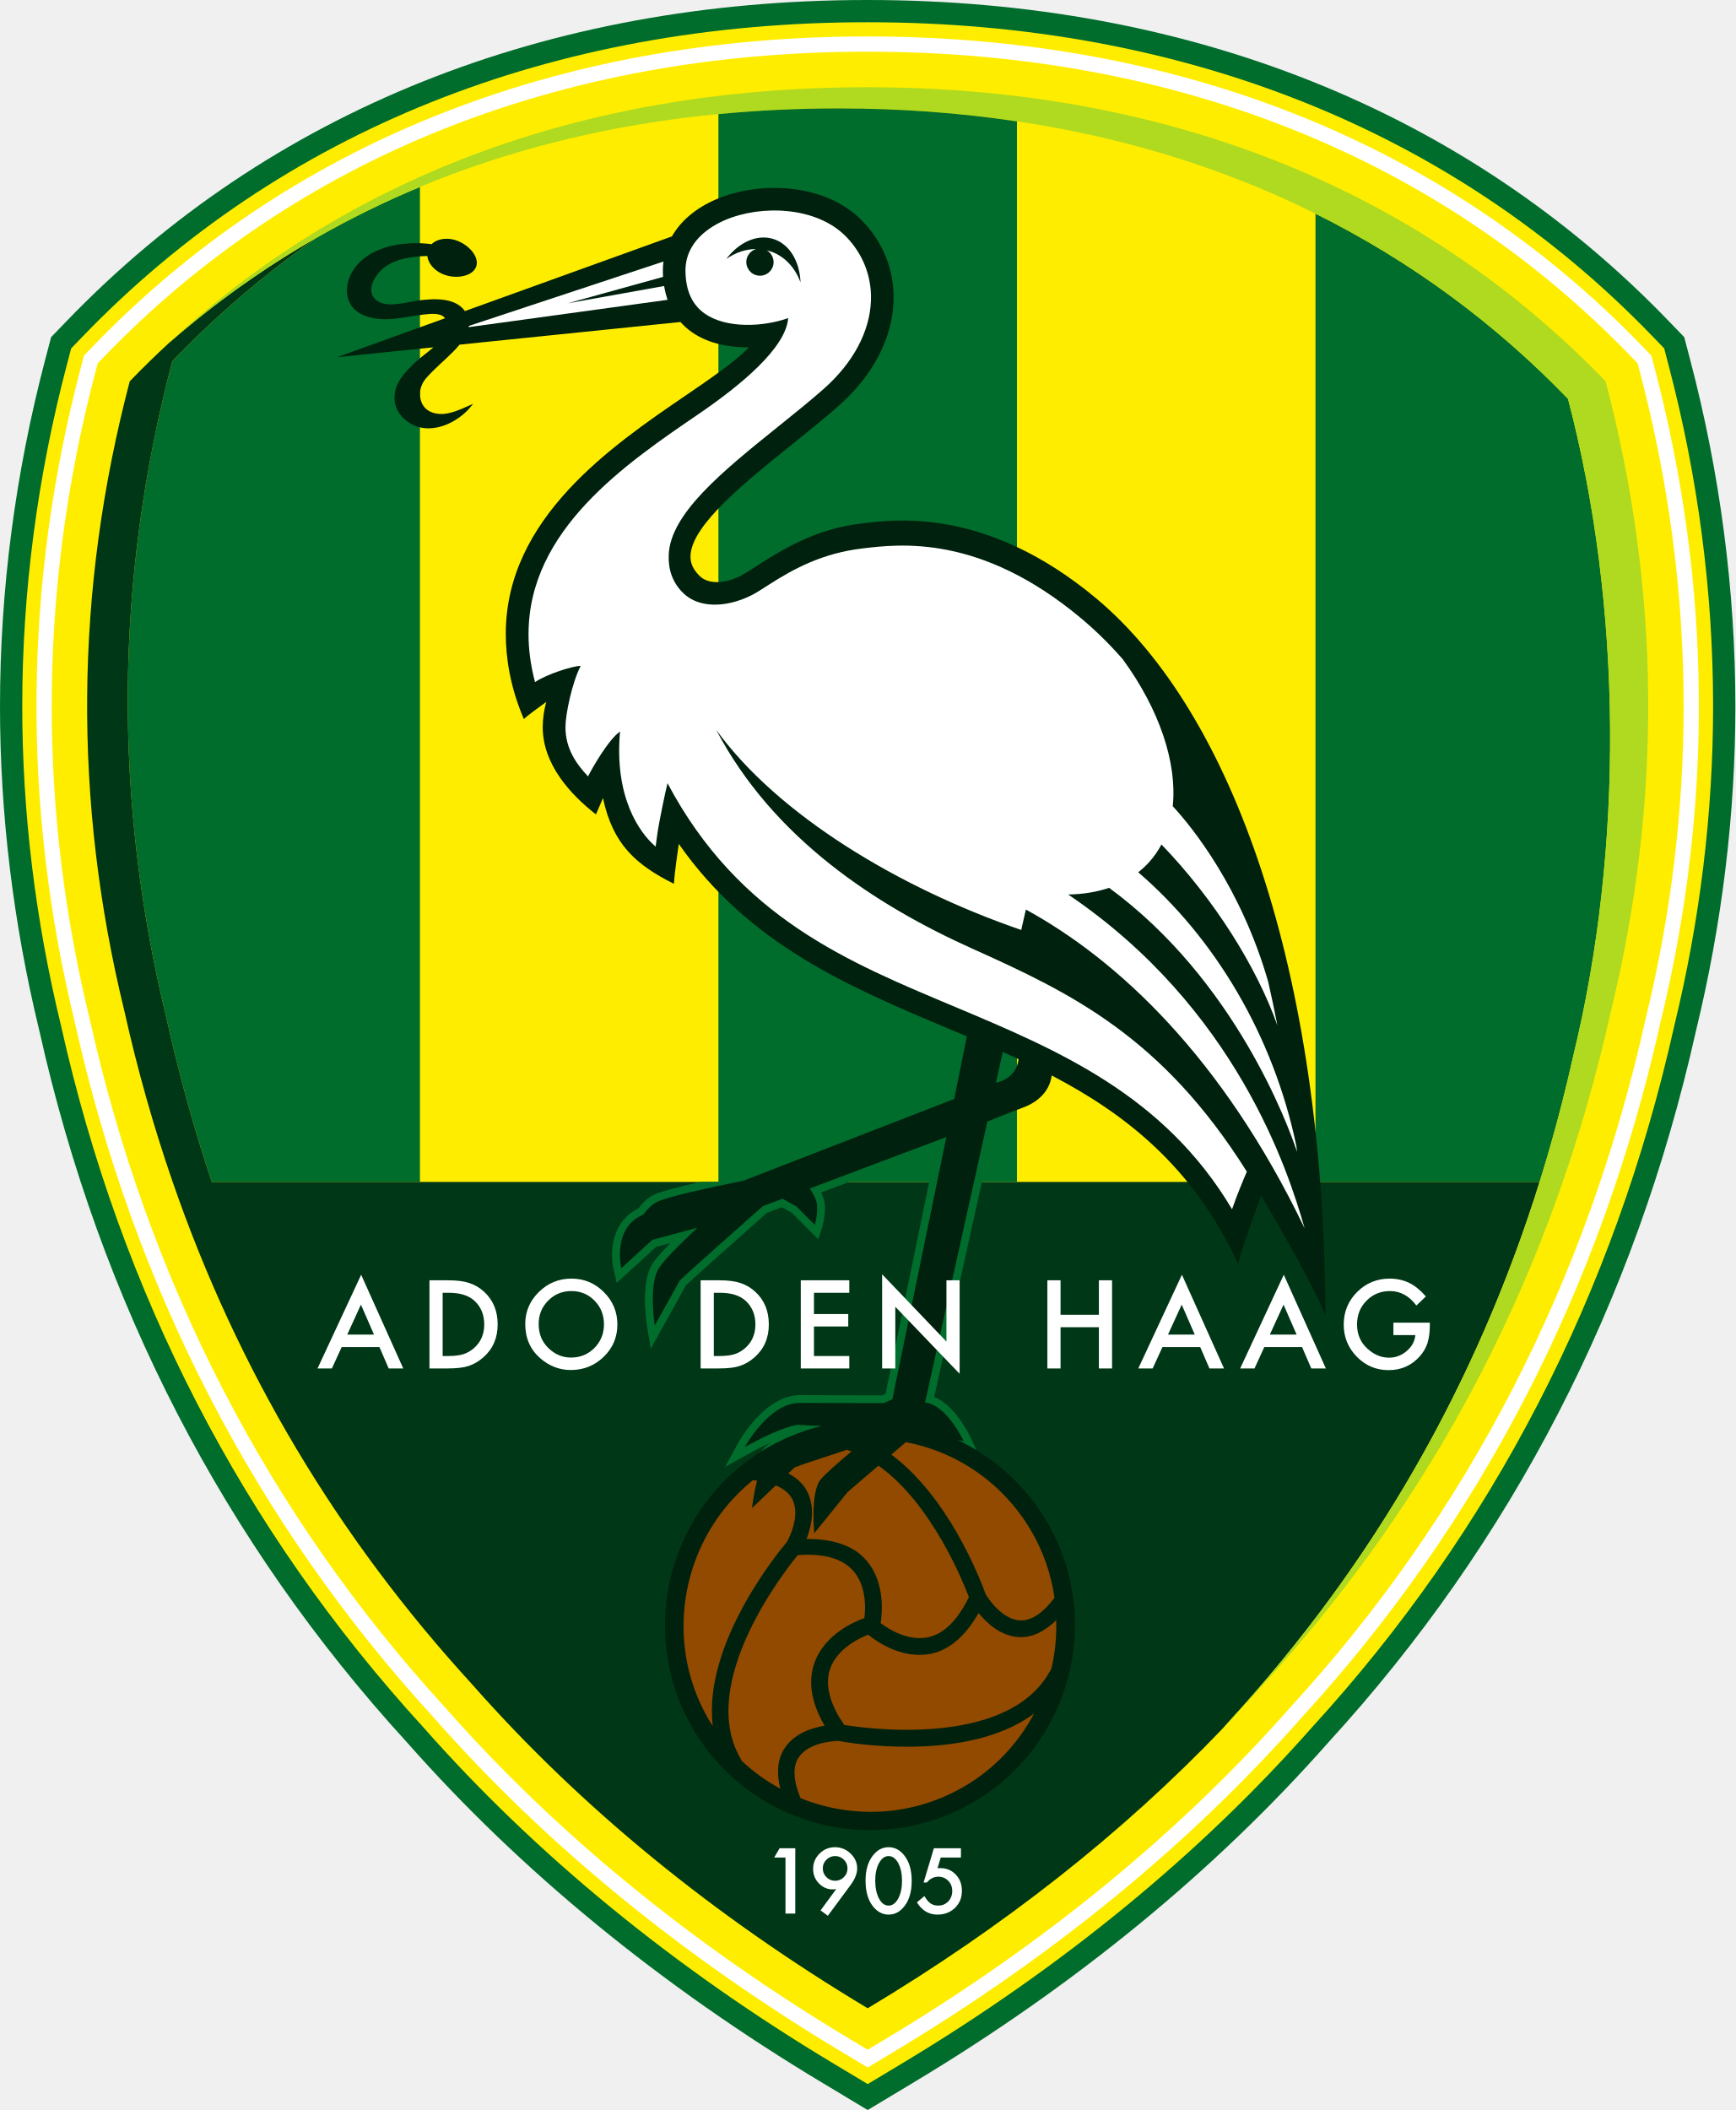
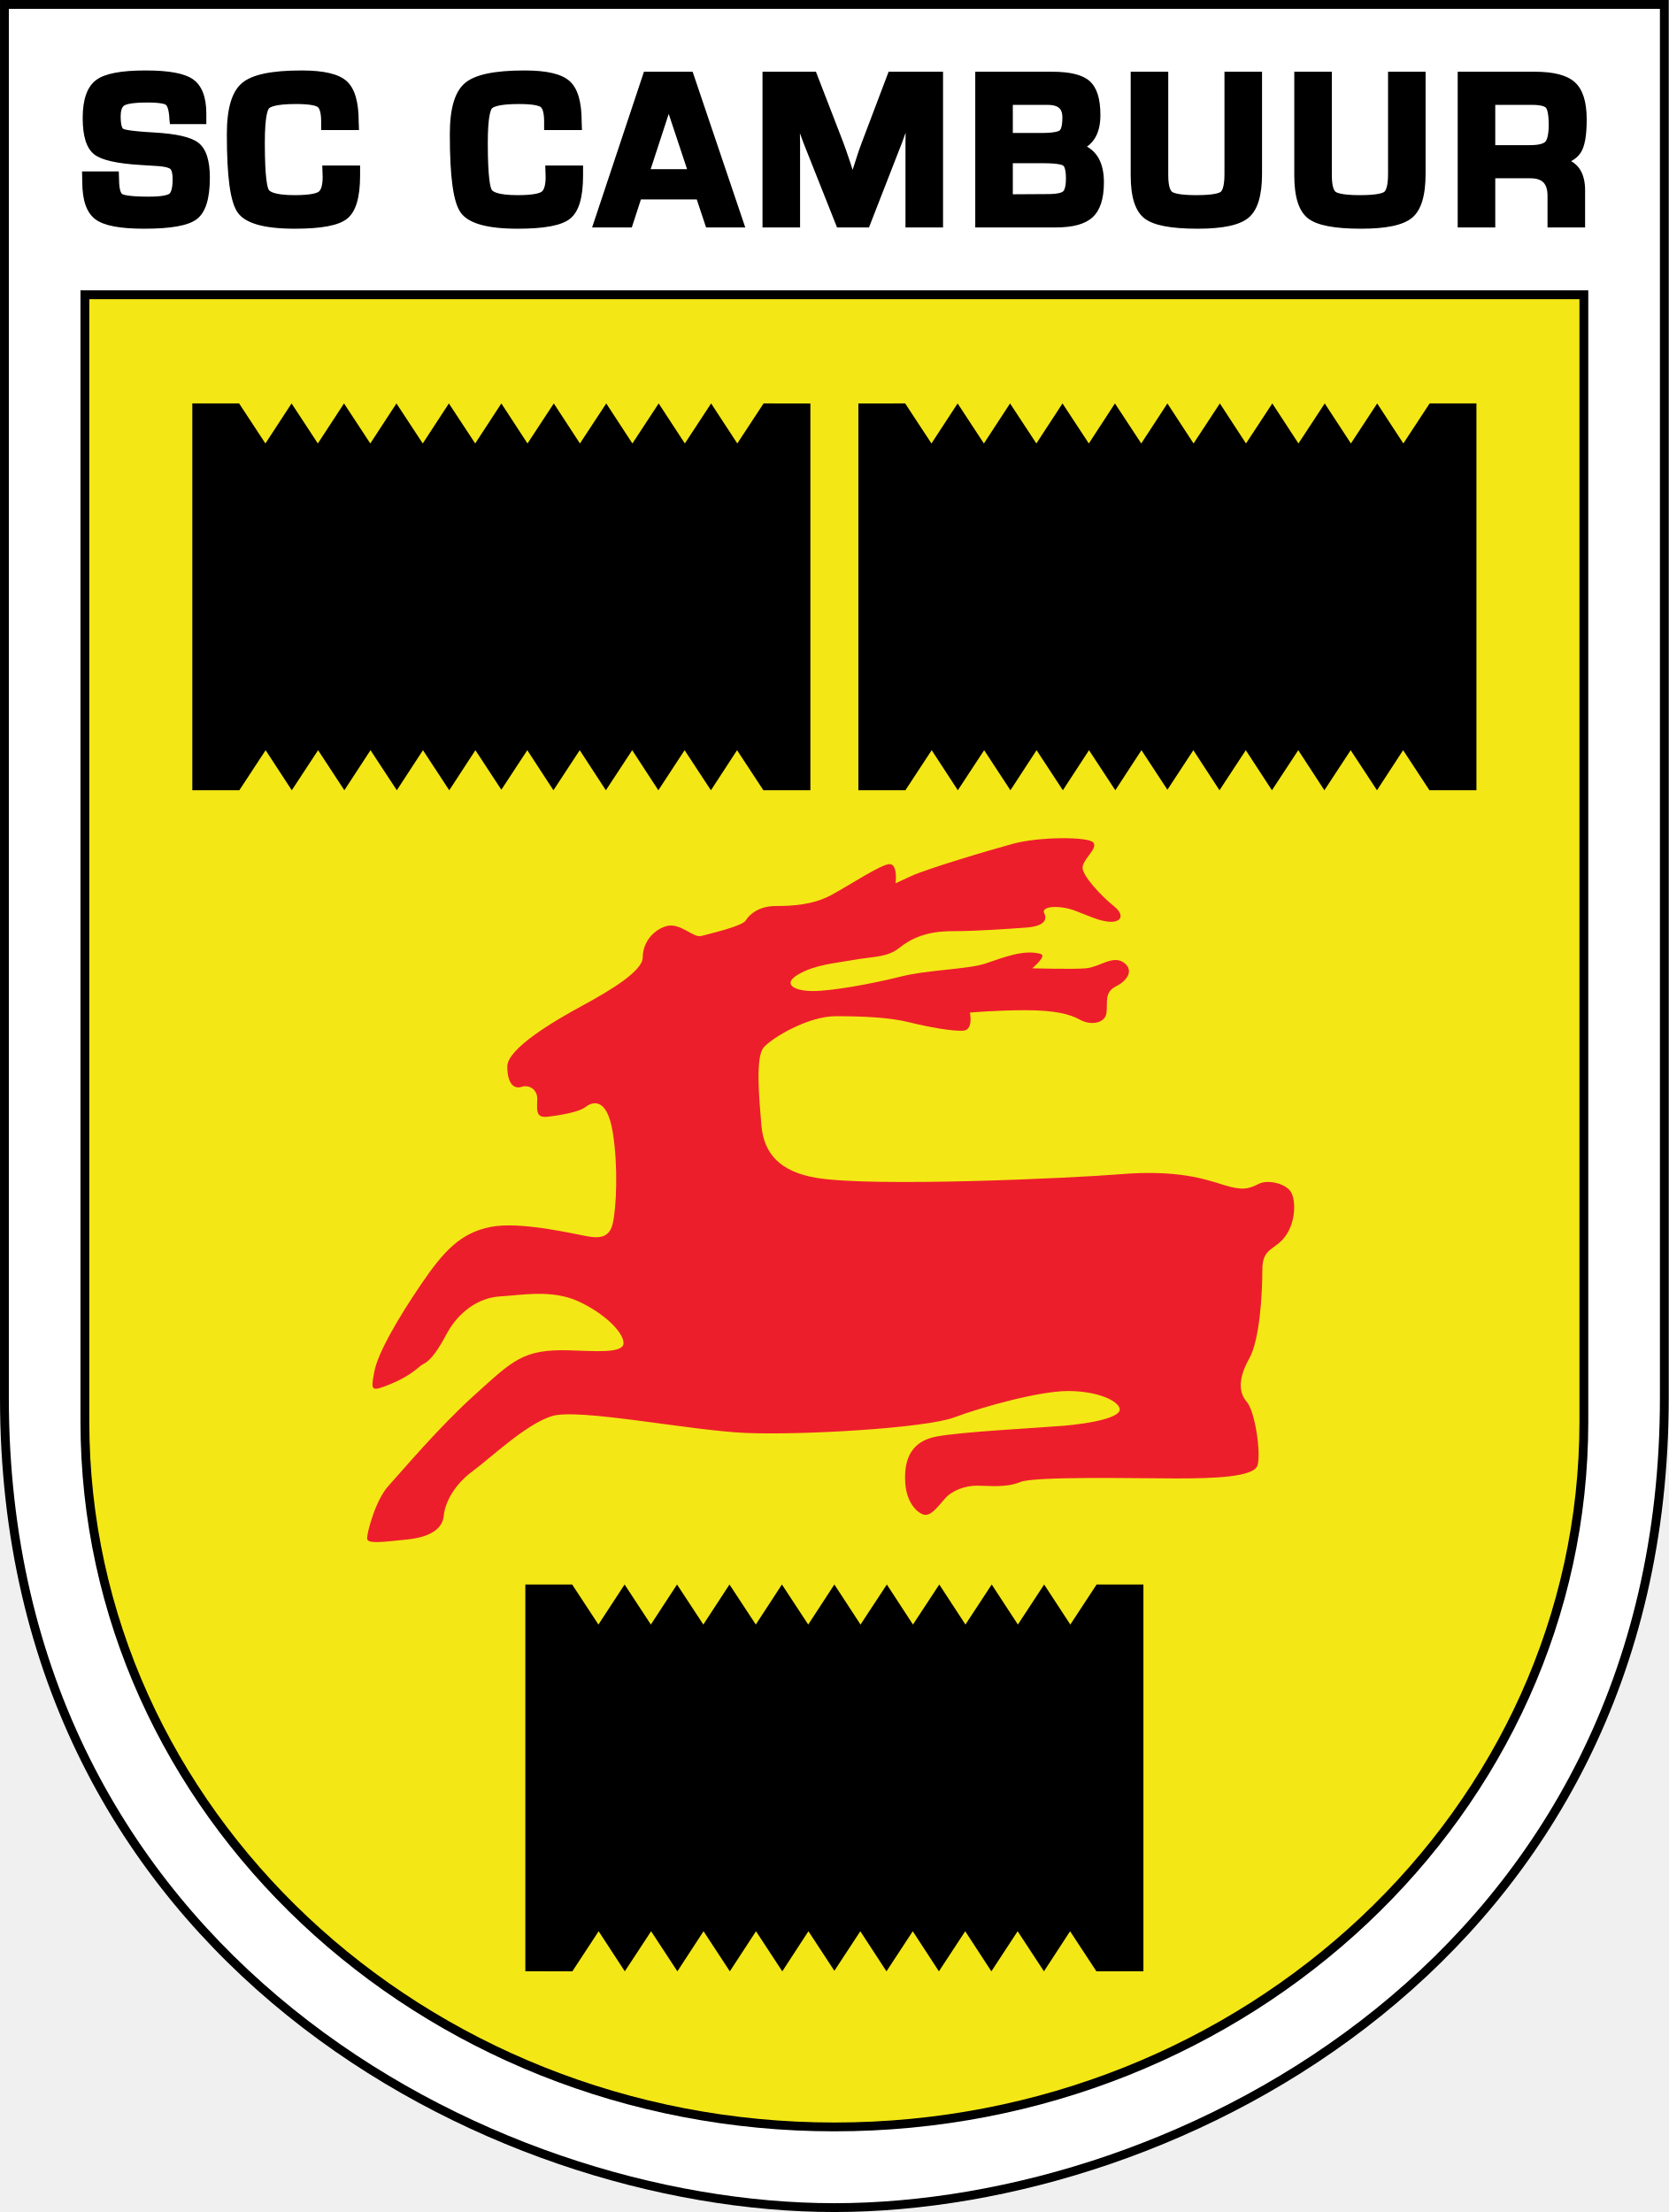
- <svg xmlns="http://www.w3.org/2000/svg" width="658" height="800" viewBox="0 0 658 800" fill="none">
-   <g clip-path="url(#clip0_28_1344)">
-     <path d="M640.797 136.16L638.611 127.826L632.628 121.625C555.957 42.096 450.967 0.038 329.007 3.64015e-05C207.118 -0.045 102.122 42.012 25.371 121.626L19.386 127.822L17.189 136.159C5.782 179.522 0 223.799 0 267.764C0 308.669 5.025 350.092 14.938 390.883C37.959 493.934 84.869 584.721 154.345 660.65C197.37 709.415 250.42 752.879 311.973 789.782L329 800.006L346.032 789.781C407.577 752.88 460.627 709.414 503.705 660.593C573.132 584.72 620.037 493.932 643.069 390.804C652.971 350.119 658 308.699 658 267.771C658 223.794 652.211 179.513 640.797 136.16Z" fill="#006D2C" />
-     <path d="M632.632 138.301L631.006 132.094L626.553 127.478C551.508 49.636 448.618 8.471 329.003 8.435C209.464 8.39 106.571 49.554 31.449 127.478L31.445 127.481L26.986 132.098L25.35 138.305C14.129 180.966 8.44 224.523 8.44 267.765C8.44 308 13.384 348.754 23.157 388.97C45.87 490.64 92.103 580.132 160.624 655.016C203.125 703.185 255.506 746.095 316.317 782.551C316.317 782.551 325.833 788.266 329 790.166L341.686 782.551C402.49 746.095 454.871 703.185 497.426 654.959C565.896 580.132 612.127 490.638 634.849 388.889C644.612 348.778 649.559 308.028 649.559 267.771C649.559 224.518 643.864 180.959 632.632 138.301Z" fill="#FFED00" />
-     <path d="M627.414 139.676C627.414 139.673 626.137 134.834 626.137 134.834L622.653 131.217C548.664 54.462 447.118 13.868 328.995 13.823C210.954 13.786 109.406 54.38 35.328 131.216L31.843 134.834L30.569 139.675C8.996 221.675 8.278 305.191 28.438 387.905C50.887 488.564 96.73 577.253 164.677 651.458C206.645 699.1 258.608 741.665 319.084 777.929L328.994 783.874L338.903 777.929C399.367 741.672 451.401 699.028 493.555 651.185C561.333 577.166 607.126 488.446 629.621 387.531C649.728 305.107 648.99 221.698 627.414 139.676ZM623.995 386.22C601.709 486.193 556.381 574.024 489.259 647.329C447.461 694.767 395.885 737.028 335.931 772.979L328.994 777.141L322.056 772.979C262.09 737.023 210.586 694.841 168.974 647.603C101.681 574.113 56.302 486.31 34.062 386.595C24.429 347.07 19.614 307.372 19.614 267.755C19.614 225.356 25.128 183.049 36.154 141.143L37.046 137.755L39.487 135.22V135.221C112.45 59.541 212.56 19.558 328.993 19.595C445.511 19.639 545.617 59.621 618.491 135.221C618.491 135.221 620.087 136.875 620.934 137.756L621.83 141.146C632.868 183.111 638.388 225.445 638.388 267.829C638.388 307.335 633.592 346.885 623.995 386.22Z" fill="white" />
-     <path d="M65.336 136.93C43.457 220.094 42.928 303.255 63.198 386.415C67.919 407.596 73.63 428.159 80.297 448.131H159.229V70.886C145.688 76.517 132.516 82.998 119.794 90.29C100.132 104.062 81.977 119.667 65.336 136.93ZM594.547 151.239C567.09 122.757 535.089 99.057 498.792 81.018V448.132H583.761C588.696 432.333 592.968 416.334 596.566 400.178C615.733 321.579 615.23 229.865 594.547 151.239Z" fill="#006D2C" />
-     <path d="M466.451 652.191C520.562 593.084 559.655 525.251 583.76 448.132H80.297C73.63 428.16 67.919 407.597 63.198 386.415C42.928 303.255 43.457 220.095 65.336 136.931C81.975 119.67 100.125 104.068 119.784 90.297C99.932 101.671 81.26 114.988 64.044 130.051C58.958 134.75 54.007 139.592 49.197 144.573C28.262 224.166 27.755 303.753 47.16 383.339C52.136 405.641 58.247 427.23 65.471 448.132C90.148 519.522 127.945 582.82 178.889 638.472C220.247 685.403 270.283 726.221 329 761.431C380.466 730.568 425.26 695.395 463.396 655.575V655.574C464.413 654.438 465.449 653.328 466.451 652.191Z" fill="#003716" />
-     <path d="M608.796 144.572C541.41 74.663 447.047 33.11 329 33.072C218.095 33.035 129.729 68.971 63.653 130.387C128.063 73.898 212.814 41.067 318.17 41.104C434.78 41.151 527.984 82.192 594.547 151.239C615.23 229.865 615.733 321.578 596.565 400.177C574.883 497.454 531.509 581.122 466.451 652.19C465.449 653.327 464.412 654.437 463.396 655.572C468.753 649.98 473.995 644.278 479.118 638.471C544.973 566.526 588.878 481.811 610.832 383.338C630.245 303.752 629.737 224.166 608.796 144.572Z" fill="#B0DA1F" />
-     <path d="M318.17 41.103C302.451 41.098 287.201 41.84 272.401 43.268V448.132H265.505C255.997 450.269 250.034 451.931 247.736 453.091C245.731 454.102 243.801 455.845 241.986 458.221C234.245 461.908 232.078 469.629 232.078 475.84C232.078 478.004 232.336 479.979 232.698 481.53L233.847 486.426C233.847 486.426 247.805 473.646 248.773 472.759L254.224 471.295C248.824 476.778 247.288 479.121 246.663 480.445C245.023 483.876 244.555 488.542 244.555 492.751C244.555 497.801 245.228 502.195 245.362 503.024L246.727 511.404L260.07 487.365C262.364 485.095 277.305 471.791 290.826 459.853L296.464 457.733L300.208 459.801C300.751 460.348 310.275 469.915 310.275 469.915L311.737 465.266C311.787 465.105 312.8 461.832 312.8 458.229C312.8 457.612 312.77 456.983 312.701 456.359C312.546 455.032 312.067 453.613 311.339 452.131L321.96 448.132H352.318C347.11 473.416 336.23 526.257 335.779 528.444L334.448 529.038L303.233 528.968C289.898 528.968 280.198 546.511 279.791 547.257L274.949 556.156L283.811 551.238C287.216 549.349 290.088 547.901 292.483 546.79C291.447 547.415 290.949 547.831 290.647 548.087C289.888 548.731 289.197 549.524 288.563 550.42C289.36 549.92 290.153 549.419 290.973 548.946C316.424 534.26 346.783 535.622 370.285 549.867L368.084 545.173C367.426 543.768 362.039 532.742 354.233 529.647C355.057 525.932 365.922 476.954 372.312 448.134H385.6V46.023C364.08 42.806 341.606 41.113 318.17 41.103Z" fill="#006D2C" />
-     <path d="M415.76 226.971C373.302 191.438 337.671 197.171 326.284 198.526C309.431 200.527 296.936 208.1 286.226 215.023C283.951 216.493 281.986 217.763 280.604 218.441C274.494 221.433 268.541 221.463 265.441 218.517C262.849 216.055 261.697 213.559 261.817 210.662C262.299 199.045 282.402 182.896 300.139 168.649C306.224 163.76 312.518 158.706 317.988 153.879C330.955 142.435 338.349 128.324 338.812 114.148C339.188 102.619 334.885 91.733 326.695 83.496C312.423 69.142 287.668 68.682 271.624 75.537C263.864 78.851 258.131 83.733 254.77 89.632L176.294 117.943C172.5 112.619 164.231 113.205 158.599 113.931C154.16 114.495 145.813 117.24 142.148 113.335C138.627 109.602 142.57 103.747 145.759 101.377C150.386 97.916 156.35 97.236 162.021 97.055C162.308 99.649 164.345 102.286 167.547 103.782C172.118 105.904 178.408 105.067 180.27 101.717C182.138 98.366 178.84 93.769 174.273 91.661C170.364 89.821 165.985 90.298 163.644 92.575C161.049 92.235 158.43 92.122 155.815 92.238C148.368 92.563 140.223 94.762 135.215 100.673C131.512 105.029 129.804 112.042 133.932 116.755C135.138 118.116 136.769 119.142 138.474 119.769C145.836 122.456 152.973 120.149 160.385 119.281C163.129 118.964 167.273 118.476 168.745 120.664L127.809 135.431L164.331 131.687C162.003 133.764 159.442 135.437 156.857 137.928C151.673 142.921 149.743 146.275 149.589 150.428C149.331 157.427 155.765 161.283 159.251 162.052C165.635 163.482 172.373 160.338 176.9 155.955C177.805 155.072 178.506 154.16 179.404 153.107C176.087 154.506 173.648 155.849 170.104 156.653C166.035 157.567 161.425 156.524 159.871 152.619C158.508 149.19 159.418 145.87 161.63 143.313C164.411 140.087 169.035 136.2 172.027 133.146C172.8 132.351 173.541 131.525 174.249 130.671L258.022 122.083C259.301 123.53 260.745 124.822 262.325 125.932C268.967 130.585 277.352 131.788 284.001 131.692C278.728 137.12 269.607 143.385 260.023 149.924C231.913 169.103 191.779 196.486 191.779 240.314C191.779 248.865 193.229 260.096 198.655 272.664C199.094 271.912 205.905 267.023 207.113 266.126C206.194 269.577 205.787 272.776 205.787 275.739C205.787 289.899 216.474 301.387 225.969 308.78C225.969 308.78 228.533 302.832 228.634 302.59C232.388 320.211 241.113 327.842 255.542 335.113C255.753 330.73 257.031 322.582 257.378 319.979C284.085 358.164 322.042 374.195 358.868 389.684C361.441 390.766 364.016 391.849 366.596 392.94L361.804 416.667L281.804 447.698C269.701 450.131 253.042 453.71 249.065 455.717C247.114 456.7 245.389 458.485 243.921 460.514C231.962 465.483 235.567 480.856 235.567 480.856L247.313 470.101L264.468 465.493C257.38 472.093 250.712 478.771 249.327 481.7C246.009 488.646 248.272 502.549 248.272 502.549L257.695 485.576C259.745 483.394 283.636 462.272 289.281 457.288L296.701 454.499L302.001 457.427L308.925 464.383C308.925 464.383 310.184 460.376 309.771 456.685C309.515 454.48 308.104 452.14 307.013 450.612L358.831 431.102C358.831 431.102 342.185 512.003 338.36 530.516C337.433 530.929 336.32 531.427 335.072 531.982C325.348 531.967 308.791 531.912 303.232 531.912C291.494 531.912 282.378 548.663 282.378 548.663C297.155 540.464 302.367 540.228 302.367 540.228C303.49 540.296 307.157 540.466 311.777 540.666C304.477 542.406 297.469 545.195 290.97 548.944C253.851 570.361 241.123 617.944 262.516 655.054C283.986 692.164 331.585 704.889 368.719 683.485C405.839 662.045 418.629 614.463 397.208 577.371C388.945 563.085 376.803 552.427 362.88 545.921L365.413 546.419C365.413 546.419 358.846 532.414 350.735 531.794L374.369 425.25C374.369 425.25 382.078 422.083 387.878 419.94C394.893 417.347 398.177 412.563 398.772 407.755C426.72 422.361 452.382 442.341 469.439 479.107C470.51 474.647 475.875 459.299 478.26 453.344C484.551 464.264 496.54 484.54 502.57 498.56C502.035 368.732 467.605 270.354 415.76 226.971ZM377.636 410.53L380.206 398.838C382.215 399.734 384.218 400.646 386.213 401.572C385.34 409.284 377.636 410.53 377.636 410.53Z" fill="#00210D" />
-     <path d="M251.813 108.437L215.249 114.998L251.418 104.977C251.381 104.444 251.354 103.911 251.339 103.377C251.303 101.967 251.377 100.557 251.561 99.159L177.795 123.565C177.776 123.722 177.752 123.879 177.723 124.035L253.135 113.674C252.544 111.97 252.102 110.218 251.813 108.437Z" fill="white" />
-     <path d="M368.75 359.712C332.101 343.241 293.154 317.87 271.522 276.654C294.801 308.845 340.504 336.517 387.22 352.594L388.978 344.846C423.9 363.945 463.519 400.827 494.669 465.715C488.481 443.88 468.586 382.125 405.016 339.142C410.59 339.065 415.811 338.226 420.545 336.619C468.482 371.759 488.526 426.901 491.799 436.717C491.709 435.969 491.626 435.205 491.536 434.459C482.756 392.475 460.493 355.544 431.582 330.722C433.134 329.506 434.575 328.155 435.887 326.684C437.642 324.702 439.156 322.519 440.398 320.182C460.164 340.687 476.389 366.276 484.367 388.837C483.291 383.299 482.126 377.777 480.874 372.276C470.608 336.513 451.812 313.334 444.673 305.676C446.389 289.121 439.548 268.862 425.687 249.909C420.681 244.196 415.436 239.035 409.953 234.448C371.615 202.36 340.902 206.286 326.992 207.942C312.117 209.708 301.229 215.416 291.187 221.909C288.684 223.528 286.52 224.926 284.68 225.826C275.174 230.482 265.047 230.55 259.231 225.027C254.839 220.854 253.333 215.7 253.558 210.304C254.2 194.8 273.75 178.853 294.768 161.969C301.055 156.919 306.992 152.15 312.313 147.455C323.492 137.589 329.86 125.66 330.247 113.866C330.544 104.719 327.124 96.076 320.614 89.53C309.428 78.279 288.635 77.583 274.995 83.41C269.234 85.87 259.614 91.708 259.911 103.151C260.099 110.43 262.5 115.587 267.249 118.916C275.464 124.673 289.481 123.936 298.854 120.609C297.991 131.823 281.194 145.85 264.859 156.996C236.95 176.038 200.402 200.974 200.402 240.443C200.402 246.188 201.178 252.242 202.866 258.628C206.991 255.756 217.09 252.462 220.175 252.464C216.839 258.952 214.404 270.984 214.404 275.66C214.404 283.793 218.44 289.57 222.972 294.373C224.417 291.415 230.656 280.437 235.097 277.355C232.877 302.001 242.277 315.627 248.61 320.993C248.84 319.012 249.133 316.966 249.427 314.943C249.833 312.142 252.362 299.661 253.102 296.95C280.233 348.089 321.811 364.8 362.198 381.786C401.159 398.174 441.354 415.096 467.159 458.48C469.096 452.903 471.461 447.238 472.762 444.222C440.581 393.01 406.147 376.522 368.75 359.712Z" fill="white" />
-     <path d="M303.53 107.05C303.233 99.15 299.424 92.572 293.253 90.616C292.109 90.254 290.918 90.062 289.718 90.046C284.558 89.97 279.282 93.052 275.389 98.172C278.86 95.767 282.774 94.425 286.703 94.423C285.75 94.7 284.896 95.245 284.243 95.993C283.591 96.74 283.166 97.659 283.021 98.641C282.645 101.463 284.592 104.076 287.419 104.482C288.776 104.674 290.153 104.321 291.25 103.501C292.347 102.681 293.075 101.46 293.273 100.106C293.417 99.081 293.25 98.037 292.794 97.109C292.337 96.181 291.612 95.411 290.713 94.9C291.081 94.988 291.448 95.091 291.816 95.207C297.362 96.94 301.449 101.375 303.53 107.05Z" fill="#00210D" />
-     <path d="M120.404 518.839H125.839L129.562 510.731H143.871L147.376 518.839H152.899L136.943 483.316L120.404 518.839ZM131.663 506.01L136.855 494.648L141.813 506.01H131.663ZM177.827 486.417C175.878 485.754 173.221 485.423 169.856 485.423H162.84V518.839H169.77C173.163 518.839 175.786 518.531 177.632 517.911C179.609 517.287 181.5 516.189 183.307 514.6C186.896 511.432 188.697 507.275 188.697 502.139C188.697 497.021 186.971 492.879 183.523 489.731C181.817 488.17 179.917 487.07 177.827 486.417ZM179.872 510.999C178.693 512.078 177.302 512.899 175.787 513.409C174.283 513.884 172.389 514.124 170.116 514.124H167.837V490.146H170.116C174.435 490.146 177.7 491.162 179.917 493.202C182.375 495.488 183.609 498.471 183.609 502.14C183.609 505.78 182.361 508.733 179.872 510.999ZM216.712 484.78C211.891 484.78 207.765 486.469 204.332 489.846C200.885 493.224 199.157 497.273 199.157 501.976C199.158 507.329 201.049 511.657 204.829 514.96C208.264 517.942 212.137 519.437 216.454 519.437C221.33 519.436 225.492 517.755 228.941 514.393C232.377 511.045 234.091 506.976 234.091 502.171C234.091 497.392 232.383 493.299 228.965 489.892C225.56 486.484 221.473 484.78 216.712 484.78ZM225.391 511.082C222.98 513.506 220.023 514.718 216.518 514.718C213.287 514.718 210.435 513.527 207.969 511.145C205.487 508.764 204.247 505.727 204.247 502.027C204.247 498.505 205.444 495.544 207.839 493.142C210.233 490.714 213.17 489.5 216.649 489.5C220.141 489.5 223.065 490.713 225.434 493.142C227.813 495.559 229.005 498.555 229.005 502.119C229.004 505.639 227.799 508.626 225.391 511.082ZM280.646 486.417C278.694 485.754 276.037 485.423 272.676 485.423H265.658V518.839H272.587C275.979 518.839 278.602 518.531 280.448 517.911C282.425 517.287 284.319 516.189 286.122 514.6C289.72 511.432 291.515 507.275 291.515 502.139C291.515 497.021 289.791 492.879 286.34 489.731C284.637 488.17 282.738 487.07 280.646 486.417ZM282.687 510.999C281.51 512.079 280.12 512.899 278.607 513.409C277.099 513.885 275.209 514.123 272.936 514.124H270.657V490.146H272.936C277.252 490.146 280.516 491.162 282.734 493.202C285.195 495.488 286.427 498.471 286.427 502.14C286.428 505.78 285.181 508.733 282.687 510.999ZM322.027 490.146V485.423H303.631V518.839H322.027V514.124H308.627V502.942H321.635V498.221H308.627V490.146H322.027ZM334.471 483.13V518.839H339.47V495.448L363.861 520.858V485.423H358.862V508.652L334.471 483.13ZM421.66 518.839V485.423H416.665V498.501H402.129V485.423H397.133V518.839H402.129V503.218H416.665V518.839H421.66ZM431.613 518.839H437.051L440.769 510.731H455.08L458.587 518.839H464.11L448.153 483.316L431.613 518.839ZM442.874 506.01L448.066 494.648L453.024 506.01H442.874ZM470.236 518.839H475.668L479.391 510.731H493.697L497.205 518.839H502.727L486.77 483.316L470.236 518.839ZM481.489 506.01L486.683 494.648L491.64 506.01H481.489ZM528.335 501.476V506.194H536.668C536.435 508.544 535.337 510.566 533.359 512.253C531.382 513.926 529.146 514.761 526.669 514.761C523.751 514.762 521.046 513.642 518.553 511.401C515.876 508.99 514.549 505.922 514.549 502.19C514.548 498.578 515.745 495.571 518.14 493.168C520.531 490.724 523.498 489.501 527.038 489.5C530.975 489.501 534.314 491.329 537.056 494.983L540.651 491.539C538.56 489.151 536.43 487.428 534.267 486.367C532 485.313 529.561 484.78 526.947 484.78C522.087 484.78 517.957 486.476 514.567 489.868C511.189 493.251 509.501 497.366 509.502 502.215C509.502 506.961 511.161 511.03 514.48 514.421C517.814 517.794 521.819 519.482 526.494 519.482C531.287 519.482 535.23 517.737 538.334 514.249C539.705 512.692 540.683 511.025 541.258 509.236C541.847 507.305 542.146 505.083 542.146 502.577V501.475L528.335 501.476ZM301.549 725.518V700.757H295.602L293.549 704.273H297.831V725.518H301.549ZM316.597 700.358C314.324 700.358 312.373 701.171 310.741 702.789C309.119 704.396 308.311 706.337 308.311 708.606C308.311 710.735 309.038 712.559 310.501 714.071C311.969 715.594 313.705 716.355 315.71 716.355C315.852 716.355 316.032 716.347 316.259 716.327C316.485 716.304 316.758 716.271 317.079 716.227L311.141 724.318L313.894 726.359L322.568 714.634C324.198 712.401 325.013 710.324 325.013 708.4C325.013 706.235 324.176 704.353 322.503 702.761C320.828 701.163 318.862 700.358 316.597 700.358ZM319.967 711.725C319.057 712.632 317.955 713.086 316.66 713.087C315.366 713.087 314.261 712.63 313.341 711.708C312.433 710.8 311.979 709.678 311.978 708.341C311.978 707.092 312.437 706.008 313.356 705.088C314.267 704.181 315.364 703.727 316.647 703.726C317.949 703.727 319.056 704.181 319.967 705.088C320.884 706.007 321.345 707.111 321.345 708.406C321.345 709.701 320.884 710.804 319.967 711.725ZM336.94 700.358C334.594 700.358 332.599 701.425 330.953 703.548C329.113 705.899 328.193 709.044 328.192 712.983C328.193 717.128 329.113 720.375 330.953 722.725C332.623 724.851 334.621 725.914 336.955 725.914C339.288 725.914 341.278 724.851 342.926 722.725C344.768 720.376 345.689 717.182 345.689 713.143C345.689 709.096 344.768 705.898 342.926 703.548C341.279 701.425 339.285 700.358 336.94 700.358ZM340.576 719.822C339.615 721.605 338.399 722.497 336.929 722.497C335.455 722.497 334.241 721.606 333.288 719.822C332.335 718.008 331.859 715.727 331.858 712.981C331.858 710.345 332.34 708.146 333.303 706.384C334.266 704.612 335.475 703.726 336.929 703.727C338.398 703.726 339.614 704.612 340.576 706.384C341.54 708.168 342.018 710.412 342.018 713.112C342.018 715.815 341.54 718.052 340.576 719.822ZM362.385 710.722C360.838 709.097 358.862 708.284 356.458 708.284C356.314 708.284 356.166 708.29 355.998 708.298C355.833 708.311 355.659 708.324 355.477 708.348L356.697 704.272H364.357V700.756H354.095L350.2 713.749H351.433C352.653 712.285 354.102 711.55 355.782 711.55C357.292 711.55 358.545 712.07 359.552 713.107C360.558 714.115 361.059 715.408 361.059 716.992C361.059 718.535 360.551 719.843 359.537 720.924C358.519 721.974 357.261 722.498 355.765 722.498C354.621 722.499 353.653 722.231 352.861 721.694C352.072 721.15 351.285 720.217 350.502 718.886L347.677 721.278C349.57 724.369 352.159 725.915 355.444 725.915C358.107 725.915 360.321 725.07 362.083 723.381C363.848 721.688 364.726 719.542 364.726 716.933C364.728 714.407 363.949 712.339 362.385 710.722Z" fill="white" />
-     <path d="M400.489 614.322C395.872 618.722 391.169 620.949 386.417 620.711C379.594 620.322 374.389 615.703 371.059 611.562C365.999 620.417 359.868 625.664 352.856 627.04C342.274 629.075 333.001 622.867 329.171 619.782C326.004 620.99 317.412 624.995 314.733 632.794C312.989 637.896 314.113 643.966 318.068 650.845C318.068 650.845 319.808 653.541 320.098 654.004C327.512 655.223 380.909 662.881 397.63 634.461C397.63 634.461 398.505 632.965 398.631 632.767C400.063 626.832 400.649 620.619 400.489 614.322Z" fill="#914A00" />
-     <path d="M312.542 654.085C307.636 645.542 306.345 637.702 308.739 630.704C312.617 619.448 324.44 614.665 327.751 613.507C328.207 609.824 328.367 603.36 325.303 598.05C324.795 597.175 324.213 596.334 323.542 595.598C319.456 590.905 312.349 588.884 302.48 589.615C297.648 595.519 264.384 637.805 280.645 666.49L281.324 667.724C285.679 671.799 290.577 675.295 295.853 678.179C294.381 672.056 294.842 666.897 297.444 662.92C301.089 657.331 307.522 655.134 312.712 654.281C312.617 654.168 312.567 654.085 312.542 654.085Z" fill="#914A00" />
-     <path d="M317.913 660.056C316.572 660.08 306.628 660.45 302.779 666.395C300.504 669.891 300.769 675.052 303.542 681.773C323.932 689.957 346.409 688.39 365.282 677.534C376.724 670.93 385.91 661.319 392.124 649.658C366.427 668.86 320.515 660.574 317.913 660.056ZM298.316 584.717C298.664 584.098 303.773 574.996 300.421 568.413L300.189 568.017C299.009 565.967 296.98 564.362 294.145 563.193L285.159 571.783C285.159 571.783 285.66 566.735 287.075 561.391C286.551 561.317 286.027 561.251 285.501 561.193C258.551 582.871 251.214 621.67 268.523 651.607C269.07 652.558 269.654 653.487 270.273 654.393C266.348 622.675 296.502 586.834 298.316 584.717ZM305.694 564.854C305.694 564.854 306.074 565.547 306.074 565.571C309.194 571.663 307.754 578.491 305.804 583.505C316.102 583.438 323.686 586.1 328.335 591.437C329.272 592.499 330.103 593.651 330.814 594.875C335.065 602.271 334.621 610.723 333.918 615.413C336.997 617.71 344.187 622.258 351.659 620.814C357.746 619.624 363.033 614.475 367.383 605.541C366.271 602.648 362.793 593.862 357.074 583.989C351.302 574.004 343.223 562.847 333.073 555.695L321.411 565.683L308.753 581.32C308.753 581.32 307.218 565.975 311.054 561.108C312.757 558.934 317.747 554.587 322.883 550.294C322.293 550.081 321.697 549.884 321.096 549.702C311.998 552.672 303.09 555.621 301.311 556.341L298.905 558.642C301.924 560.231 304.213 562.291 305.694 564.854ZM362.642 580.822C369.511 592.729 373.228 603.059 373.712 604.411C374.092 605.03 379.474 613.983 386.754 614.383C390.978 614.583 395.374 611.699 399.844 605.803C398.563 596.915 395.664 588.488 391.23 580.816C380.722 562.654 363.326 550.567 343.462 546.798L337.97 551.5C348.74 559.498 357.042 571.149 362.642 580.822Z" fill="#914A00" />
+ <svg xmlns="http://www.w3.org/2000/svg" width="528" height="700" viewBox="0 0 528 700" fill="none">
+   <g clip-path="url(#clip0_38_229)">
+     <path d="M527.997 0.003H0.003V442.406C0.003 620.082 154.381 700.005 264.002 700.005C373.621 700.005 527.997 620.082 527.997 442.406V0.003Z" fill="black" />
+     <path d="M525.207 2.795V442.406C525.207 618.152 372.515 697.213 264.002 697.213C155.486 697.213 2.797 618.152 2.797 442.406V2.796L525.207 2.795Z" fill="white" />
+     <path d="M502.539 91.879V449.932C502.539 573.682 395.853 674.472 264.002 674.472C132.15 674.472 25.465 573.683 25.465 449.933V91.879H502.539Z" fill="black" />
+     <path d="M499.748 94.668H28.256V449.933C28.256 572.207 134.011 671.682 264.002 671.682C393.99 671.682 499.748 572.207 499.748 449.933V94.668Z" fill="#F4E716" />
+     <path d="M45.627 72.378C37.946 72.378 32.912 71.417 30.23 69.435C27.404 67.339 26.029 63.437 26.029 57.498L25.965 54.248H37.587L37.672 56.732C37.672 60.659 38.541 61.324 38.644 61.39C38.95 61.588 40.464 62.23 47.043 62.23C51.874 62.23 53.245 61.579 53.608 61.297C53.842 61.118 54.621 60.25 54.621 56.754C54.621 54.291 54.074 53.617 53.906 53.47C53.718 53.3 52.821 52.719 49.522 52.525L44.678 52.222C36.981 51.772 32.119 50.667 29.807 48.848C27.358 46.915 26.164 43.139 26.164 37.312C26.164 31.427 27.61 27.378 30.476 25.283C33.216 23.274 38.314 22.297 46.061 22.297C53.399 22.297 58.276 23.19 60.983 25.033C63.834 26.983 65.284 30.657 65.284 35.955V39.275H53.775L53.613 37.892C53.568 37.52 53.544 37.145 53.541 36.77C53.303 33.881 52.606 33.256 52.47 33.158C52.299 33.038 51.231 32.444 46.663 32.444C41.634 32.444 39.91 33.025 39.334 33.373C38.379 33.947 38.179 35.592 38.179 36.874C38.179 40.284 38.936 40.748 38.946 40.755C39.242 40.919 40.776 41.485 48.549 41.913C55.822 42.315 60.479 43.384 62.77 45.177C65.212 47.086 66.4 50.708 66.4 56.246C66.4 62.954 65.036 67.246 62.233 69.373C59.556 71.394 54.127 72.378 45.627 72.378ZM93.293 72.378C83.552 72.378 77.634 70.698 75.2 67.254C72.864 63.934 71.775 56.065 71.775 42.483C71.775 34.304 73.349 29 76.59 26.262C79.752 23.591 85.907 22.297 95.422 22.297C102.472 22.297 107.13 23.396 109.663 25.649C112.241 27.954 113.493 32.176 113.493 38.566L113.585 41.166H101.616V38.426C101.616 35.049 100.857 34.119 100.531 33.874C100.143 33.59 98.694 32.915 93.668 32.915C86.785 32.915 85.349 34.008 85.076 34.342C84.771 34.711 83.791 36.569 83.791 45.191C83.791 56.764 84.661 59.456 85.039 60.073C85.271 60.469 86.57 61.756 93.228 61.756C98.48 61.756 100.239 61.081 100.818 60.678C101.636 60.108 102.092 58.449 102.092 56.008L101.968 52.387H113.936V55.535C113.936 62.521 112.591 66.993 109.833 69.209C107.181 71.342 101.773 72.378 93.293 72.378ZM163.843 72.378C154.106 72.378 148.185 70.698 145.749 67.254C143.413 63.934 142.327 56.065 142.327 42.483C142.327 34.304 143.9 29 147.139 26.267C150.301 23.591 156.465 22.297 165.979 22.297C173.024 22.297 177.681 23.396 180.214 25.649C182.797 27.954 184.044 32.176 184.044 38.566L184.135 41.166H172.164V38.426C172.164 35.049 171.406 34.119 171.081 33.874C170.691 33.59 169.244 32.915 164.216 32.915C157.334 32.915 155.899 34.008 155.626 34.342C155.32 34.711 154.339 36.569 154.339 45.191C154.339 56.764 155.211 59.456 155.587 60.073C155.82 60.469 157.118 61.756 163.775 61.756C169.03 61.756 170.782 61.081 171.367 60.678C172.185 60.11 172.642 58.449 172.642 56.008L172.522 52.387H184.485V55.535C184.485 62.521 183.147 66.993 180.38 69.209C177.731 71.342 172.316 72.377 163.842 72.377M205.871 53.539H217.398L211.584 36.04M235.803 71.971H223.405L220.461 63.112H202.786L199.91 71.971H187.35L203.748 22.7H219.15L235.803 71.971ZM298.383 71.971H286.499V45.257C286.499 44.233 286.513 43.141 286.542 41.981C286.207 42.967 285.856 43.948 285.491 44.923L274.951 71.972H264.841L254.197 45.155C253.805 44.162 253.437 43.161 253.092 42.151C253.126 43.186 253.145 44.221 253.148 45.257V71.971H241.262V22.7H258.166L266.81 45.064C267.383 46.578 268.136 48.73 269.063 51.527L269.771 53.757L270.474 51.574C271.312 48.878 272.051 46.704 272.669 45.125L281.159 22.7H298.383M320.463 42.075H329.626C333.951 42.075 335.062 41.455 335.295 41.268C335.443 41.151 336.146 40.428 336.146 37.175C336.146 35.105 335.574 33.187 331.426 33.187H320.462M320.462 61.483L331.555 61.418C335.054 61.418 336.101 60.818 336.383 60.56C336.592 60.377 337.269 59.533 337.269 56.448C337.269 53.21 336.574 52.525 336.433 52.424C336.191 52.248 334.991 51.65 330.099 51.65H320.462V61.483ZM334.061 71.971H308.576V22.7H332.84C338.609 22.7 342.505 23.662 344.747 25.644C347.056 27.678 348.172 31.208 348.172 36.432C348.172 41.779 346.27 44.761 343.924 46.408C346.836 48.008 349.284 51.258 349.284 57.666C349.284 62.879 348.119 66.491 345.744 68.715C343.393 70.906 339.575 71.971 334.062 71.971M378.908 72.378C370.422 72.378 364.925 71.306 362.114 69.105C359.178 66.809 357.758 62.347 357.758 55.468V22.7H369.641V55.469C369.641 59.369 370.48 60.426 370.843 60.699C371.264 61.012 372.868 61.757 378.498 61.757C384.278 61.757 385.848 61.015 386.254 60.699C386.526 60.484 387.427 59.444 387.427 55.129V22.7H399.313V54.961C399.313 61.929 397.919 66.491 395.05 68.898C392.264 71.237 386.985 72.378 378.908 72.378ZM430.658 72.378C422.171 72.378 416.676 71.306 413.866 69.105C410.938 66.804 409.516 62.343 409.516 55.468V22.7H421.399V55.469C421.399 59.374 422.236 60.426 422.59 60.699C423.019 61.012 424.618 61.757 430.253 61.757C436.035 61.757 437.597 61.015 438.008 60.699C438.282 60.484 439.185 59.442 439.185 55.129V22.7H451.065V54.961C451.065 61.933 449.67 66.494 446.809 68.901C444.017 71.237 438.737 72.378 430.658 72.378ZM473.107 45.93H484.143C487.454 45.93 488.585 45.239 488.968 44.826C489.358 44.399 490.019 43.122 490.019 39.442C490.019 35.403 489.349 34.33 489.145 34.099C488.954 33.881 488.083 33.186 484.747 33.186H473.107M501.533 71.971H489.643V61.993C489.643 58.086 488.007 56.418 484.169 56.418H473.109V71.971H461.223V22.7H485.566C491.681 22.7 495.857 23.798 498.321 26.051C500.818 28.335 502.04 32.197 502.04 37.851C502.04 42.863 501.437 46.261 500.197 48.243C499.501 49.361 498.481 50.271 497.125 50.995C499.591 52.378 501.534 55.099 501.534 60.237L501.533 71.971Z" fill="black" />
+     <path d="M150.274 441.342C162.234 430.582 165.443 426.933 179.853 427.311C187.816 427.515 197.289 428.451 197.289 425.036C197.289 421.621 191.225 415.559 182.886 411.769C174.542 407.99 165.058 409.875 158.242 410.249C151.409 410.643 144.962 415.183 141.175 422.388C137.05 430.206 134.881 431.165 133.591 431.863C132.591 432.412 130.177 435.264 123.727 437.929C117.285 440.575 117.285 440.198 118.422 434.138C119.559 428.077 126.005 417.078 133.208 406.464C140.416 395.858 145.721 390.168 155.202 388.277C164.683 386.382 181.749 390.547 186.294 391.312C190.855 392.067 193.031 390.833 193.887 387.133C195.017 382.216 195.632 369.186 193.887 358.338C191.985 346.591 187.055 348.865 185.164 350.385C183.262 351.902 176.822 353.03 173.02 353.413C169.236 353.785 169.995 350.765 169.995 347.729C169.995 344.698 167.339 343.181 165.058 343.939C162.787 344.698 160.515 343.181 160.515 337.497C160.515 331.816 175.302 323.099 184.405 318.167C193.504 313.242 203.361 307.178 203.361 303.008C203.361 298.842 206.017 294.678 210.57 293.156C215.116 291.641 219.286 296.948 221.941 296.19C224.596 295.432 234.837 293.156 235.975 291.263C237.112 289.366 240.142 286.716 245.456 286.716C250.761 286.716 257.209 286.336 262.896 283.304C268.587 280.27 278.819 273.452 281.471 273.452C284.133 273.452 283.375 279.511 283.375 279.511L288.303 277.24C293.231 274.969 312.194 269.28 320.538 267.008C328.878 264.737 344.421 264.737 345.941 266.628C347.46 268.524 342.532 271.937 342.532 274.586C342.532 277.24 348.596 283.681 352.393 286.716C356.184 289.746 354.634 292.158 350.489 291.641C347.46 291.263 345.181 290.125 340.255 288.229C335.324 286.336 329.259 286.716 330.397 288.986C331.533 291.263 330.017 293.156 324.706 293.534C319.397 293.915 309.16 294.677 301.199 294.677C293.231 294.677 288.303 296.948 284.513 299.98C280.718 303.008 276.549 302.633 270.097 303.767C263.65 304.906 257.962 305.285 252.658 308.314C247.35 311.351 251.145 313.622 257.209 313.622C263.276 313.622 275.789 311.351 284.891 309.068C293.994 306.801 306.128 306.801 311.814 304.906C317.498 303.008 323.946 300.36 329.26 301.875C331.382 302.482 326.605 306.419 326.605 306.419C326.605 306.419 339.503 306.801 343.664 306.419C347.84 306.042 352.014 302.251 355.423 304.522C358.84 306.801 356.936 310.213 353.151 312.104C349.351 314.001 350.489 317.035 350.11 320.443C349.734 323.85 345.181 324.614 341.772 322.718C338.357 320.817 333.428 319.687 324.328 319.687C315.22 319.687 306.882 320.443 306.882 320.443C306.882 320.443 308.025 325.752 304.987 326.131C301.959 326.507 293.612 324.997 287.543 323.478C281.471 321.962 273.132 321.583 264.412 321.583C255.689 321.583 244.311 328.401 241.663 331.43C239.008 334.459 240.142 346.965 240.901 356.063C241.663 365.162 246.898 370.831 258.347 372.742C276.549 375.764 340.256 372.768 354.286 371.601C372.482 370.086 381.205 373.119 387.276 375.012C393.341 376.904 395.236 376.152 398.277 374.634C401.304 373.119 406.993 374.634 408.511 377.288C410.03 379.944 410.03 386.757 406.614 391.312C403.2 395.858 399.407 394.726 399.407 401.918C399.407 409.122 398.653 423.894 395.237 429.972C391.828 436.033 391.828 440.575 394.478 443.612C397.131 446.636 399.032 459.9 397.894 463.706C396.749 467.484 383.867 467.86 372.106 467.86C360.352 467.86 327.363 467.106 322.812 469C318.26 470.895 312.954 470.143 309.16 470.143C305.368 470.143 301.2 471.648 298.919 474.309C296.649 476.958 294.751 479.387 292.852 479.387C290.96 479.387 286.789 476.208 286.406 469C286.027 461.799 288.303 456.114 296.268 454.608C304.225 453.086 327.363 451.947 336.468 451.193C345.564 450.429 354.666 448.529 354.286 445.882C353.904 443.224 347.079 440.198 337.98 440.198C328.878 440.198 311.056 445.131 301.959 448.529C292.852 451.947 253.793 454.217 235.974 453.465C218.149 452.712 182.886 445.496 174.542 448.156C166.198 450.818 155.202 461.422 149.514 465.586C143.832 469.753 140.793 475.453 140.416 479.607C140.032 483.77 136.247 486.433 128.656 487.198C121.077 487.951 116.148 488.705 116.148 486.81C116.148 484.928 118.803 474.687 122.974 470.143C127.14 465.586 138.897 451.569 150.274 441.342Z" fill="#ED1E2C" />
+     <path d="M346.975 501.425L338.656 514.095L330.375 501.425L322.063 514.095L313.784 501.425L305.47 514.095L297.193 501.425L288.868 514.095L280.601 501.425L272.276 514.095L264.002 501.425L255.727 514.095L247.403 501.425L239.137 514.095L230.81 501.425L222.537 514.095L214.218 501.425L205.939 514.095L197.628 501.425L189.349 514.095L181.03 501.425H166.22V623.825L181.093 623.837L189.417 611.155L197.691 623.837L206.016 611.155L214.33 623.837L222.603 611.155L230.927 623.837L239.201 611.155L247.52 623.837L255.792 611.155L264.002 623.666L272.208 611.155L280.485 623.837L288.805 611.155L297.076 623.837L305.4 611.155L313.673 623.837L321.987 611.155L330.311 623.837L338.585 611.155L346.909 623.837L361.782 623.825V501.425H346.975ZM241.603 127.67L233.285 140.339L225.003 127.67L216.692 140.339L208.411 127.67L200.094 140.339L191.821 127.67L183.496 140.339L175.229 127.67L166.903 140.339L158.63 127.67L150.354 140.339L142.03 127.67L133.762 140.339L125.438 127.67L117.164 140.339L108.848 127.67L100.566 140.339L92.255 127.67L83.976 140.339L75.655 127.67H60.851V250.07L75.721 250.083L84.045 237.402L92.32 250.083L100.646 237.402L108.957 250.083L117.231 237.402L125.556 250.083L133.829 237.402L142.147 250.083L150.42 237.402L158.63 249.913L166.838 237.402L175.111 250.083L183.43 237.402L191.701 250.083L200.028 237.402L208.302 250.083L216.613 237.402L224.938 250.083L233.213 237.402L241.539 250.083L256.409 250.071V127.672L241.603 127.67ZM286.4 127.67L294.719 140.339L302.997 127.67L311.311 140.339L319.591 127.67L327.912 140.339L336.182 127.67L344.51 140.339L352.775 127.67L361.099 140.339L369.374 127.67L377.647 140.339L385.971 127.67L394.239 140.339L402.566 127.67L410.84 140.339L419.155 127.67L427.436 140.339L435.748 127.67L444.028 140.339L452.347 127.67H467.153V250.07L452.284 250.083L443.956 237.402L435.683 250.083L427.36 237.402L419.045 250.083L410.773 237.402L402.449 250.083L394.174 237.402L385.856 250.083L377.582 237.402L369.375 249.913L361.163 237.402L352.89 250.083L344.571 237.402L336.3 250.083L327.976 237.402L319.702 250.083L311.391 237.402L303.063 250.083L294.79 237.402L286.467 250.083L271.594 250.071V127.672L286.4 127.67Z" fill="black" />
  </g>
  <defs>
-     <clipPath id="clip0_28_1344">
-       <rect width="658" height="800" fill="white" />
+     <clipPath id="clip0_38_229">
+       <rect width="528" height="700" fill="white" />
    </clipPath>
  </defs>
</svg>
